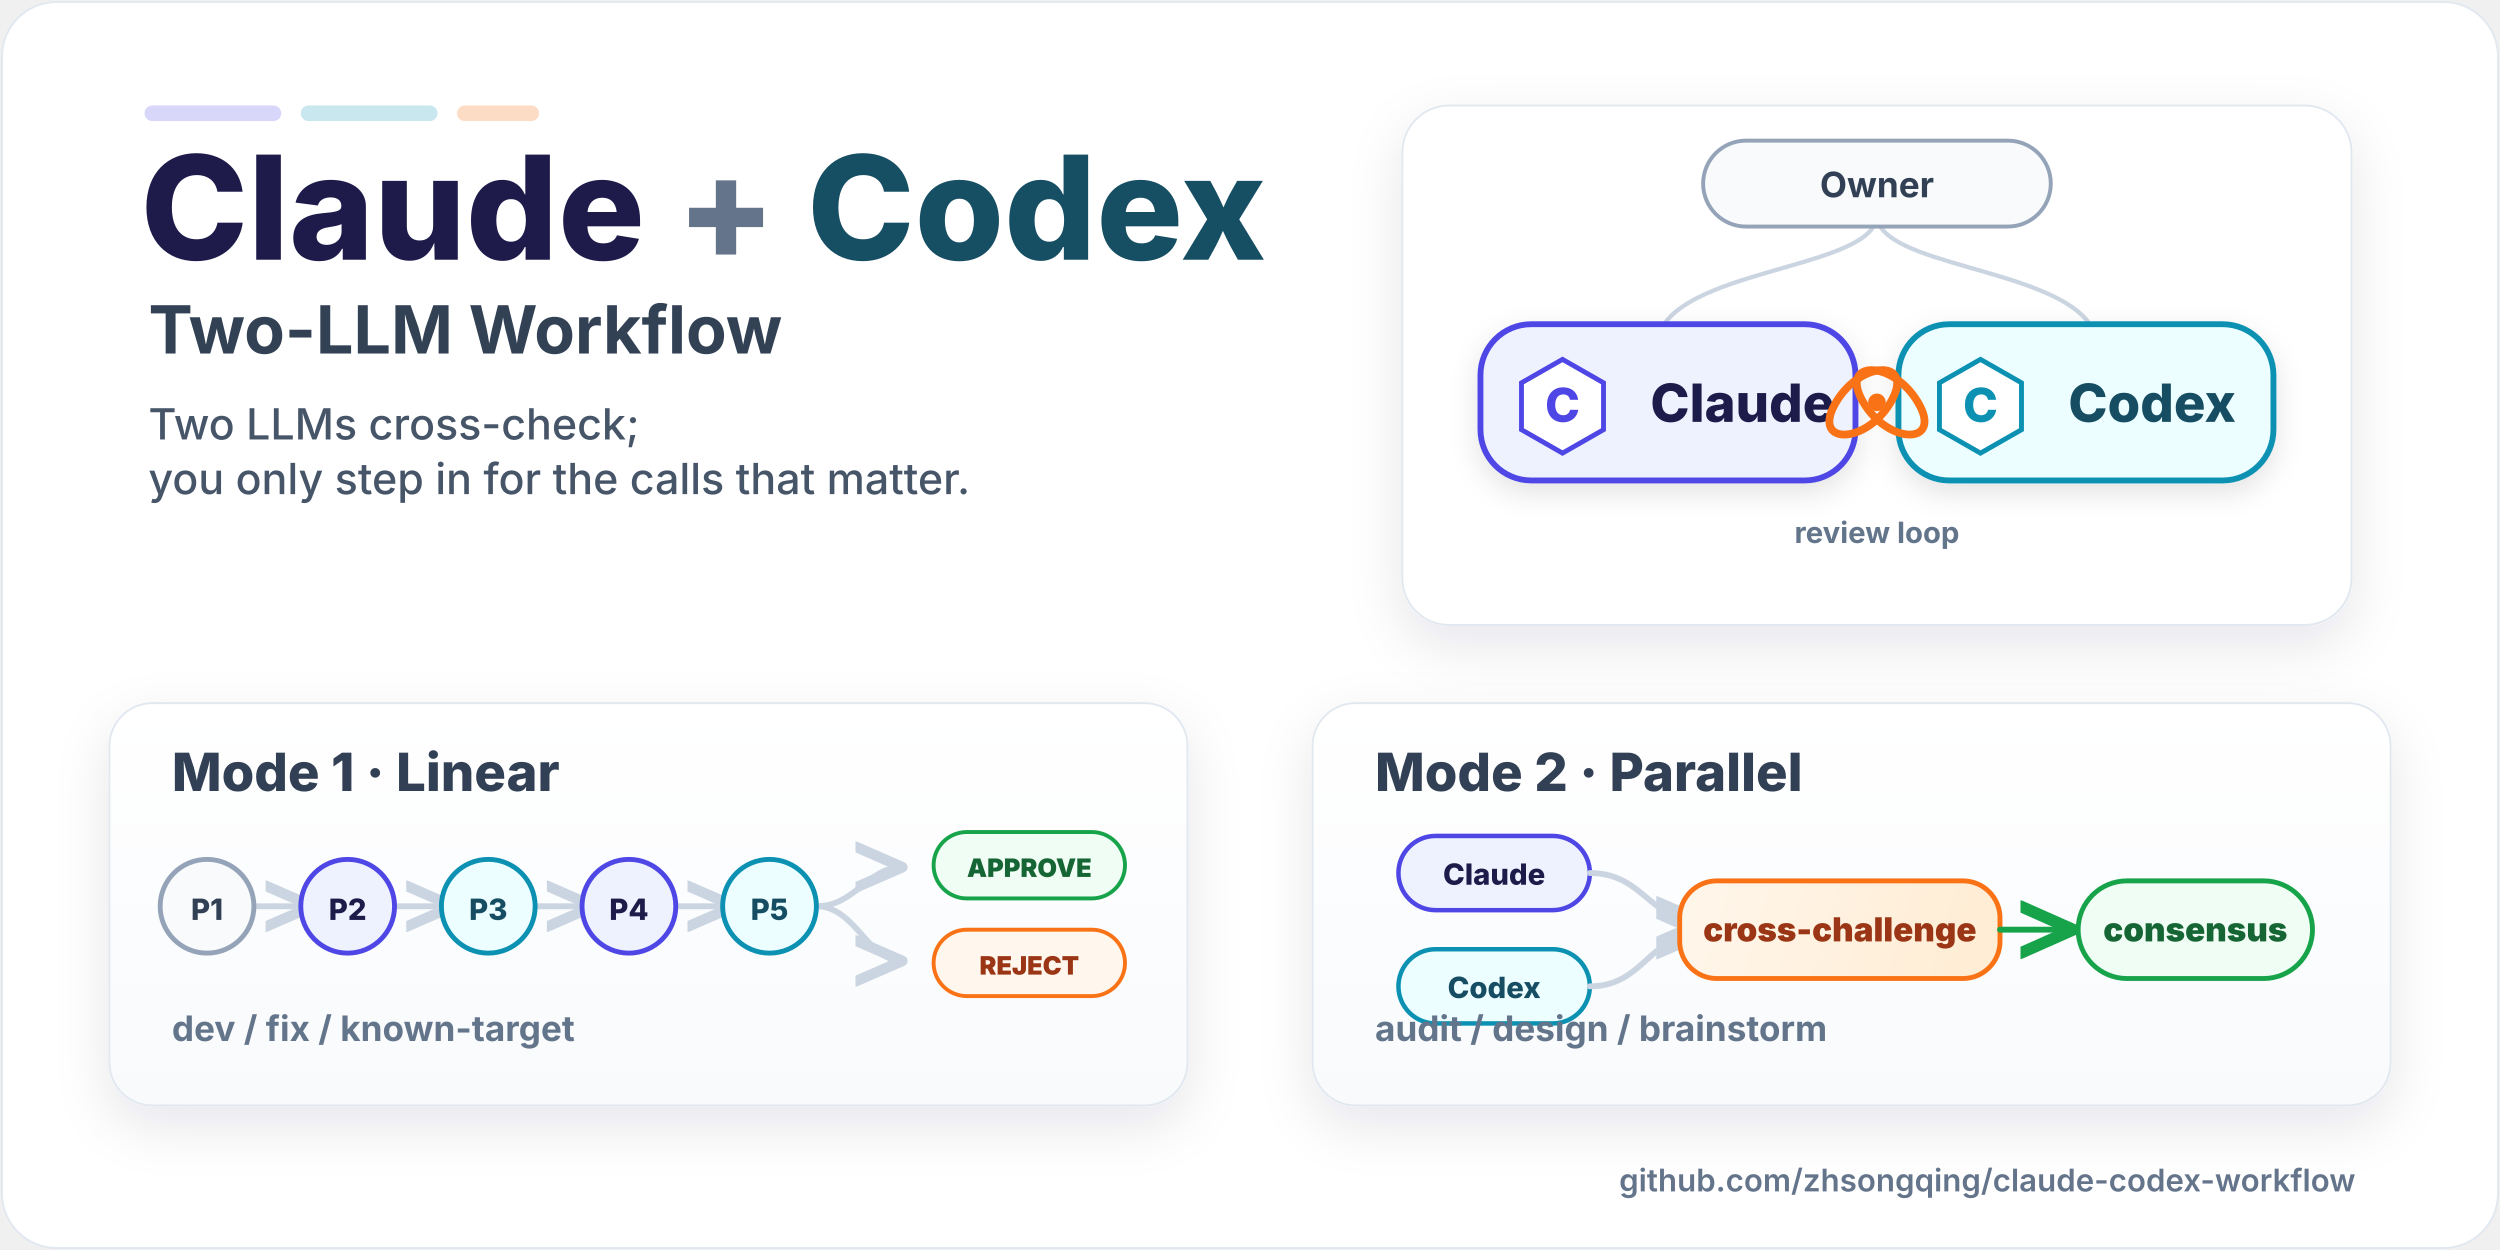
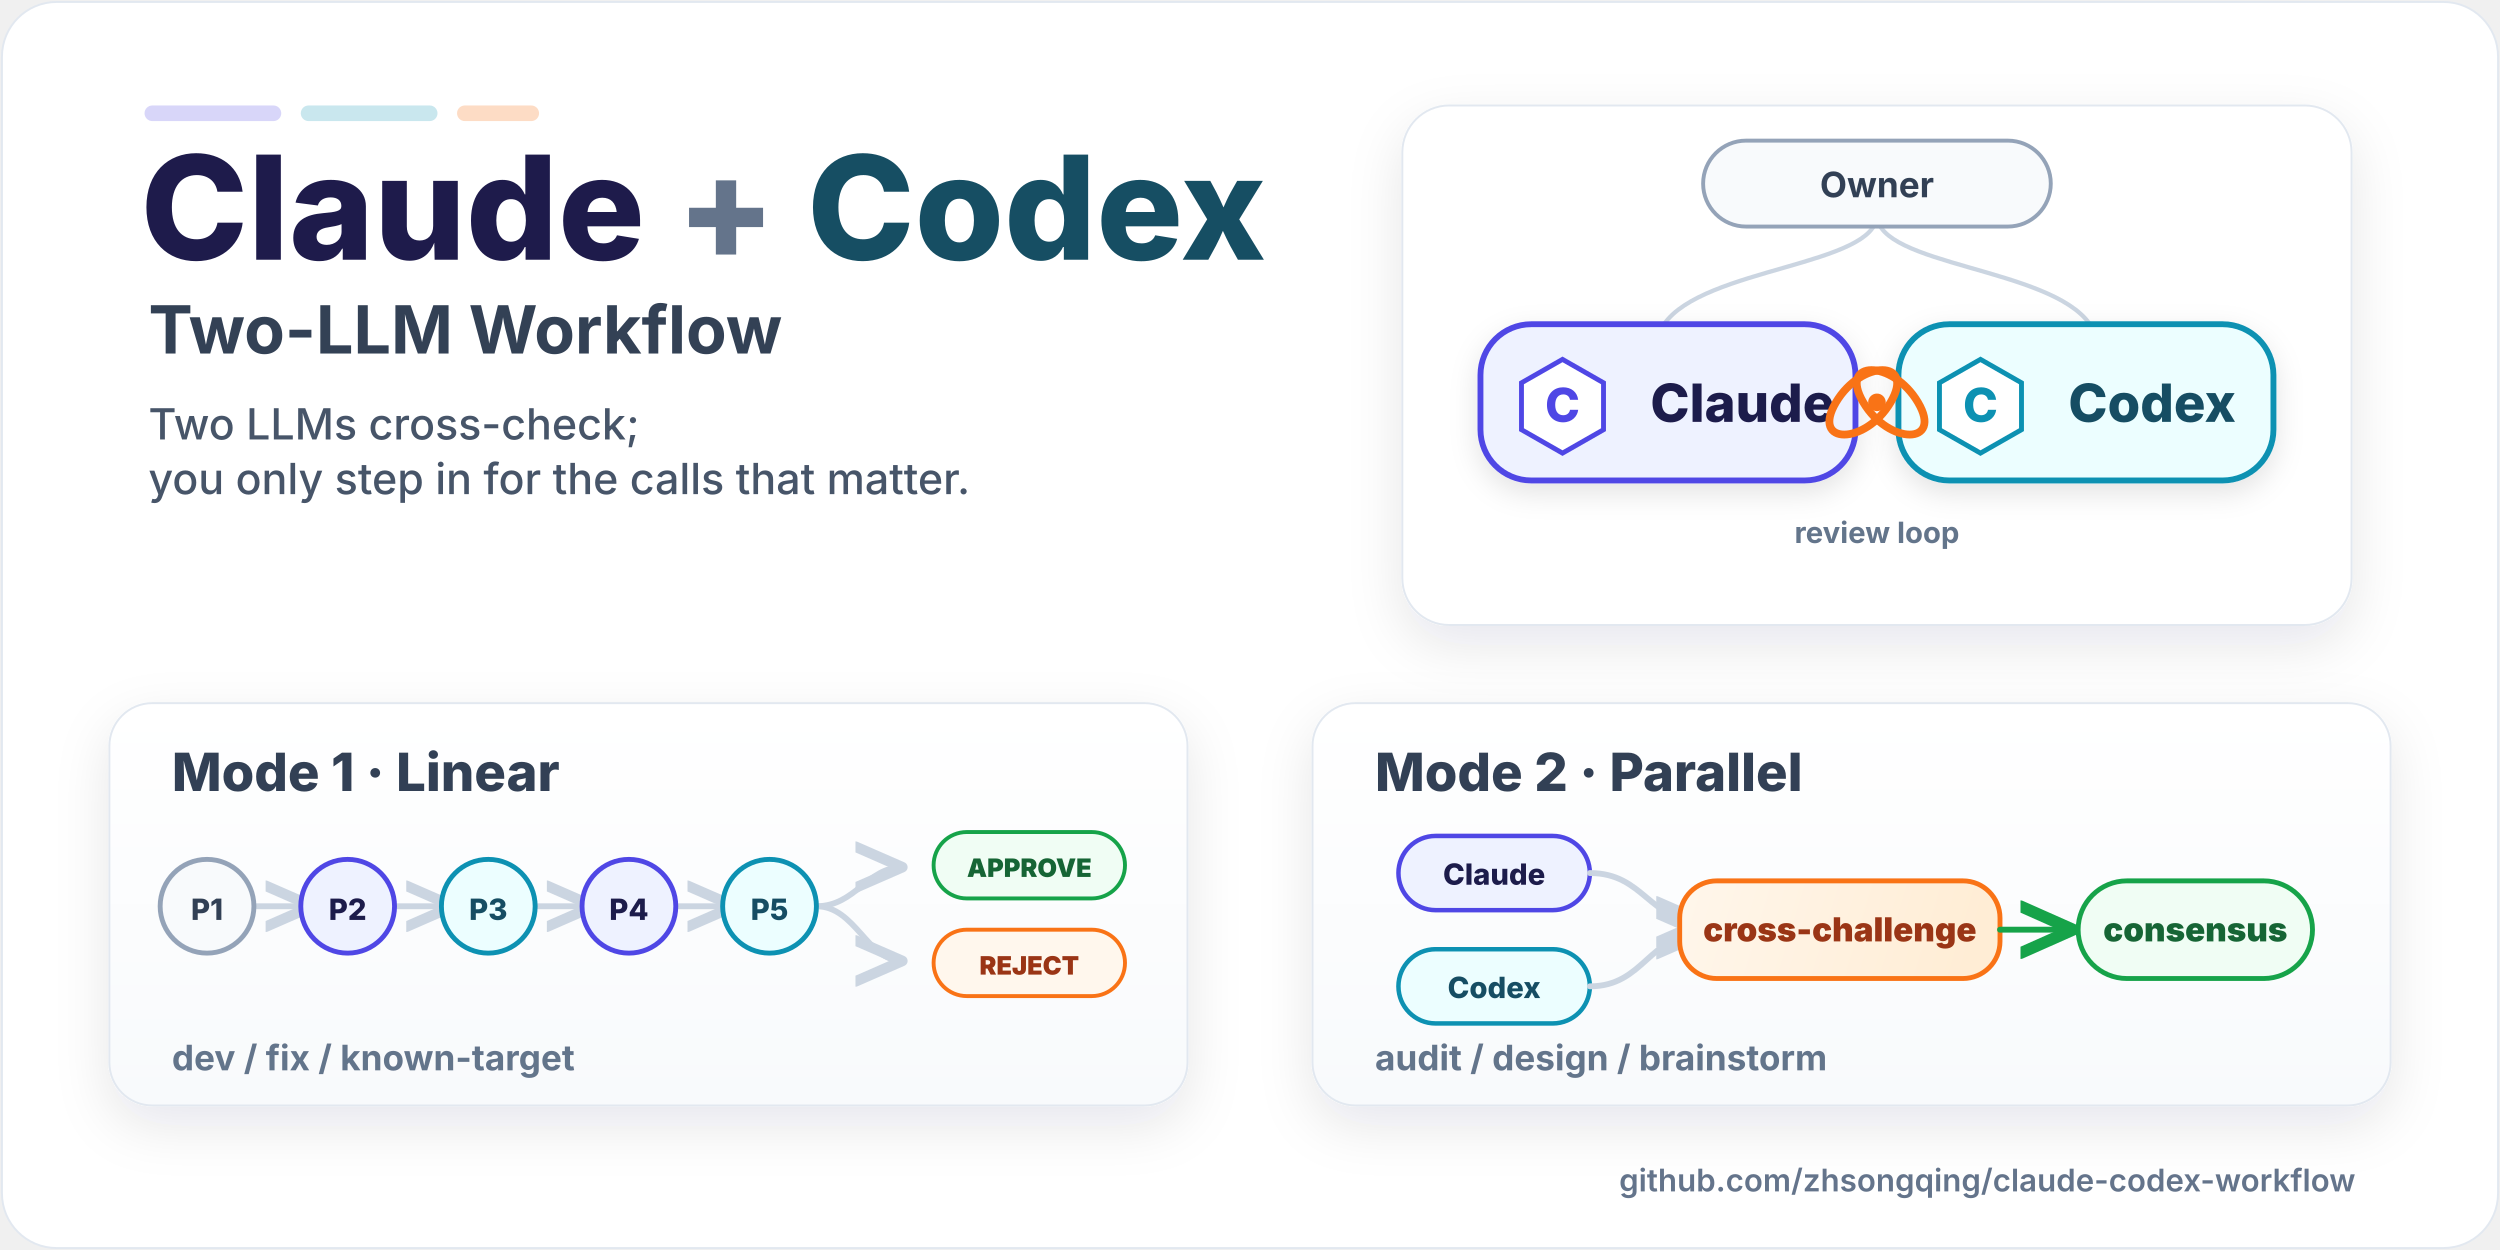
<svg xmlns="http://www.w3.org/2000/svg" width="1280" height="640" viewBox="0 0 1280 640" role="img" aria-labelledby="banner-title banner-desc">
  <defs>
    <filter id="softShadow" x="-20%" y="-25%" width="140%" height="160%">
      <feDropShadow dx="0" dy="10" stdDeviation="14" flood-color="#0f172a" flood-opacity="0.10" />
    </filter>
    <filter id="nodeShadow" x="-20%" y="-25%" width="140%" height="160%">
      <feDropShadow dx="0" dy="5" stdDeviation="7" flood-color="#0f172a" flood-opacity="0.11" />
    </filter>
    <linearGradient id="panelGrad" x1="0" y1="0" x2="0" y2="1">
      <stop offset="0" stop-color="#ffffff" />
      <stop offset="1" stop-color="#f8fafc" />
    </linearGradient>
    <linearGradient id="challengeGrad" x1="846" y1="451" x2="1006" y2="499" gradientUnits="userSpaceOnUse">
      <stop offset="0" stop-color="#fff7ed" />
      <stop offset="1" stop-color="#ffedd5" />
    </linearGradient>
    <marker id="arrowSlate" markerWidth="9" markerHeight="9" refX="8" refY="4.5" orient="auto">
      <path d="M0 1 L8 4.5 L0 8" fill="none" stroke="#cbd5e1" stroke-width="1.8" stroke-linecap="round" stroke-linejoin="round" />
    </marker>
    <marker id="arrowGreen" markerWidth="10" markerHeight="10" refX="8.5" refY="5" orient="auto">
      <path d="M0 1 L9 5 L0 9" fill="none" stroke="#16a34a" stroke-width="2" stroke-linecap="round" stroke-linejoin="round" />
    </marker>
    <style>
      .label { font-family: system-ui, -apple-system, "Segoe UI", sans-serif; letter-spacing: 0; }
    </style>
  </defs>
  <rect x="1" y="1" width="1278" height="638" rx="28" fill="#ffffff" stroke="#e2e8f0" />
  <rect x="74" y="54" width="70" height="8" rx="4" fill="#4f46e5" opacity="0.22" />
  <rect x="154" y="54" width="70" height="8" rx="4" fill="#0891b2" opacity="0.22" />
  <rect x="234" y="54" width="42" height="8" rx="4" fill="#f97316" opacity="0.25" />
  <text x="72" y="133" class="label" font-size="74" font-weight="800" fill="#1e1b4b">
    Claude <tspan fill="#64748b">+</tspan>
    <tspan fill="#164e63">Codex</tspan>
  </text>
  <text x="76" y="181" class="label" font-size="34" font-weight="700" fill="#334155">Two-LLM Workflow</text>
  <text x="76" y="225" class="label" font-size="22" font-weight="500" fill="#475569">
    <tspan x="76" dy="0">Two LLMs cross-check;</tspan>
    <tspan x="76" dy="28">you only step in for the calls that matter.</tspan>
  </text>
  <g filter="url(#softShadow)">
    <rect x="718" y="54" width="486" height="266" rx="24" fill="#ffffff" stroke="#e2e8f0" />
    <path d="M961 110 C961 136 872 137 852 166" fill="none" stroke="#cbd5e1" stroke-width="2.2" stroke-linecap="round" />
    <path d="M961 110 C961 136 1050 137 1070 166" fill="none" stroke="#cbd5e1" stroke-width="2.2" stroke-linecap="round" />
    <rect x="872" y="72" width="178" height="44" rx="22" fill="#f8fafc" stroke="#94a3b8" stroke-width="2" />
    <text x="961" y="101" text-anchor="middle" class="label" font-size="18" font-weight="750" fill="#334155">Owner</text>
    <rect x="758" y="166" width="192" height="80" rx="26" fill="#eef2ff" stroke="#4f46e5" stroke-width="3" filter="url(#nodeShadow)" />
    <path d="M800 184 L779 196 L779 220 L800 232 L821 220 L821 196 Z" fill="#ffffff" stroke="#4f46e5" stroke-width="2.5" />
    <text x="800" y="216" text-anchor="middle" class="label" font-size="24" font-weight="800" fill="#4f46e5">C</text>
    <text x="845" y="216" class="label" font-size="27" font-weight="800" fill="#1e1b4b">Claude</text>
    <rect x="972" y="166" width="192" height="80" rx="26" fill="#ecfeff" stroke="#0891b2" stroke-width="3" filter="url(#nodeShadow)" />
    <path d="M1014 184 L993 196 L993 220 L1014 232 L1035 220 L1035 196 Z" fill="#ffffff" stroke="#0891b2" stroke-width="2.5" />
    <text x="1014" y="216" text-anchor="middle" class="label" font-size="24" font-weight="800" fill="#0891b2">C</text>
    <text x="1059" y="216" class="label" font-size="27" font-weight="800" fill="#164e63">Codex</text>
    <path d="M940 206 C953 184 981 184 968 206 C955 228 927 228 940 206" fill="none" stroke="#f97316" stroke-width="4" stroke-linecap="round" />
    <path d="M982 206 C969 184 941 184 954 206 C967 228 995 228 982 206" fill="none" stroke="#f97316" stroke-width="4" stroke-linecap="round" />
    <circle cx="961" cy="206" r="4.5" fill="#f97316" />
    <text x="961" y="278" text-anchor="middle" class="label" font-size="15" font-weight="650" fill="#64748b">review loop</text>
  </g>
  <g filter="url(#softShadow)">
    <rect x="56" y="360" width="552" height="206" rx="22" fill="url(#panelGrad)" stroke="#e2e8f0" />
    <text x="88" y="405" class="label" font-size="27" font-weight="800" fill="#334155">Mode 1 · Linear</text>
    <line x1="130" y1="464" x2="160" y2="464" stroke="#cbd5e1" stroke-width="3" stroke-linecap="round" marker-end="url(#arrowSlate)" />
    <line x1="202" y1="464" x2="232" y2="464" stroke="#cbd5e1" stroke-width="3" stroke-linecap="round" marker-end="url(#arrowSlate)" />
    <line x1="274" y1="464" x2="304" y2="464" stroke="#cbd5e1" stroke-width="3" stroke-linecap="round" marker-end="url(#arrowSlate)" />
    <line x1="346" y1="464" x2="376" y2="464" stroke="#cbd5e1" stroke-width="3" stroke-linecap="round" marker-end="url(#arrowSlate)" />
    <path d="M418 464 C438 464 444 444 462 444" fill="none" stroke="#cbd5e1" stroke-width="3" stroke-linecap="round" marker-end="url(#arrowSlate)" />
    <path d="M418 464 C438 464 444 492 462 492" fill="none" stroke="#cbd5e1" stroke-width="3" stroke-linecap="round" marker-end="url(#arrowSlate)" />
    <circle cx="106" cy="464" r="24" fill="#f8fafc" stroke="#94a3b8" stroke-width="2.5" />
    <circle cx="178" cy="464" r="24" fill="#eef2ff" stroke="#4f46e5" stroke-width="2.5" />
    <circle cx="250" cy="464" r="24" fill="#ecfeff" stroke="#0891b2" stroke-width="2.5" />
    <circle cx="322" cy="464" r="24" fill="#eef2ff" stroke="#4f46e5" stroke-width="2.5" />
    <circle cx="394" cy="464" r="24" fill="#ecfeff" stroke="#0891b2" stroke-width="2.5" />
    <text x="106" y="471" text-anchor="middle" class="label" font-size="15" font-weight="800" fill="#334155">P1</text>
    <text x="178" y="471" text-anchor="middle" class="label" font-size="15" font-weight="800" fill="#1e1b4b">P2</text>
    <text x="250" y="471" text-anchor="middle" class="label" font-size="15" font-weight="800" fill="#164e63">P3</text>
    <text x="322" y="471" text-anchor="middle" class="label" font-size="15" font-weight="800" fill="#1e1b4b">P4</text>
    <text x="394" y="471" text-anchor="middle" class="label" font-size="15" font-weight="800" fill="#164e63">P5</text>
    <rect x="478" y="426" width="98" height="34" rx="17" fill="#f0fdf4" stroke="#16a34a" stroke-width="2" />
    <text x="527" y="449" text-anchor="middle" class="label" font-size="13" font-weight="850" fill="#166534">APPROVE</text>
    <rect x="478" y="476" width="98" height="34" rx="17" fill="#fff7ed" stroke="#f97316" stroke-width="2" />
    <text x="527" y="499" text-anchor="middle" class="label" font-size="13" font-weight="850" fill="#9a3412">REJECT</text>
-     <text x="88" y="533" class="label" font-size="18" font-weight="650" fill="#64748b">dev / fix / known-target</text>
+     <text x="88" y="548" class="label" font-size="18" font-weight="650" fill="#64748b">dev / fix / known-target</text>
  </g>
  <g filter="url(#softShadow)">
    <rect x="672" y="360" width="552" height="206" rx="22" fill="url(#panelGrad)" stroke="#e2e8f0" />
    <text x="704" y="405" class="label" font-size="27" font-weight="800" fill="#334155">Mode 2 · Parallel</text>
    <rect x="716" y="428" width="98" height="38" rx="19" fill="#eef2ff" stroke="#4f46e5" stroke-width="2.3" />
    <text x="765" y="453" text-anchor="middle" class="label" font-size="15" font-weight="800" fill="#1e1b4b">Claude</text>
    <rect x="716" y="486" width="98" height="38" rx="19" fill="#ecfeff" stroke="#0891b2" stroke-width="2.3" />
    <text x="765" y="511" text-anchor="middle" class="label" font-size="15" font-weight="800" fill="#164e63">Codex</text>
    <path d="M814 447 C842 447 844 472 872 472" fill="none" stroke="#cbd5e1" stroke-width="3" stroke-linecap="round" marker-end="url(#arrowSlate)" />
    <path d="M814 505 C842 505 844 478 872 478" fill="none" stroke="#cbd5e1" stroke-width="3" stroke-linecap="round" marker-end="url(#arrowSlate)" />
    <rect x="860" y="451" width="164" height="50" rx="19" fill="url(#challengeGrad)" stroke="#f97316" stroke-width="2.5" />
    <text x="942" y="482" text-anchor="middle" class="label" font-size="17" font-weight="850" fill="#9a3412">cross-challenge</text>
    <line x1="1024" y1="476" x2="1060" y2="476" stroke="#16a34a" stroke-width="3" stroke-linecap="round" marker-end="url(#arrowGreen)" />
    <rect x="1064" y="451" width="120" height="50" rx="25" fill="#f0fdf4" stroke="#16a34a" stroke-width="2.5" />
    <text x="1124" y="482" text-anchor="middle" class="label" font-size="17" font-weight="850" fill="#166534">consensus</text>
-     <text x="704" y="533" class="label" font-size="18" font-weight="650" fill="#64748b">audit / design / brainstorm</text>
+     <text x="704" y="548" class="label" font-size="18" font-weight="650" fill="#64748b">audit / design / brainstorm</text>
  </g>
  <text x="1206" y="610" text-anchor="end" class="label" font-size="16" font-weight="600" fill="#64748b">github.com/zhsongqing/claude-codex-workflow</text>
</svg>
